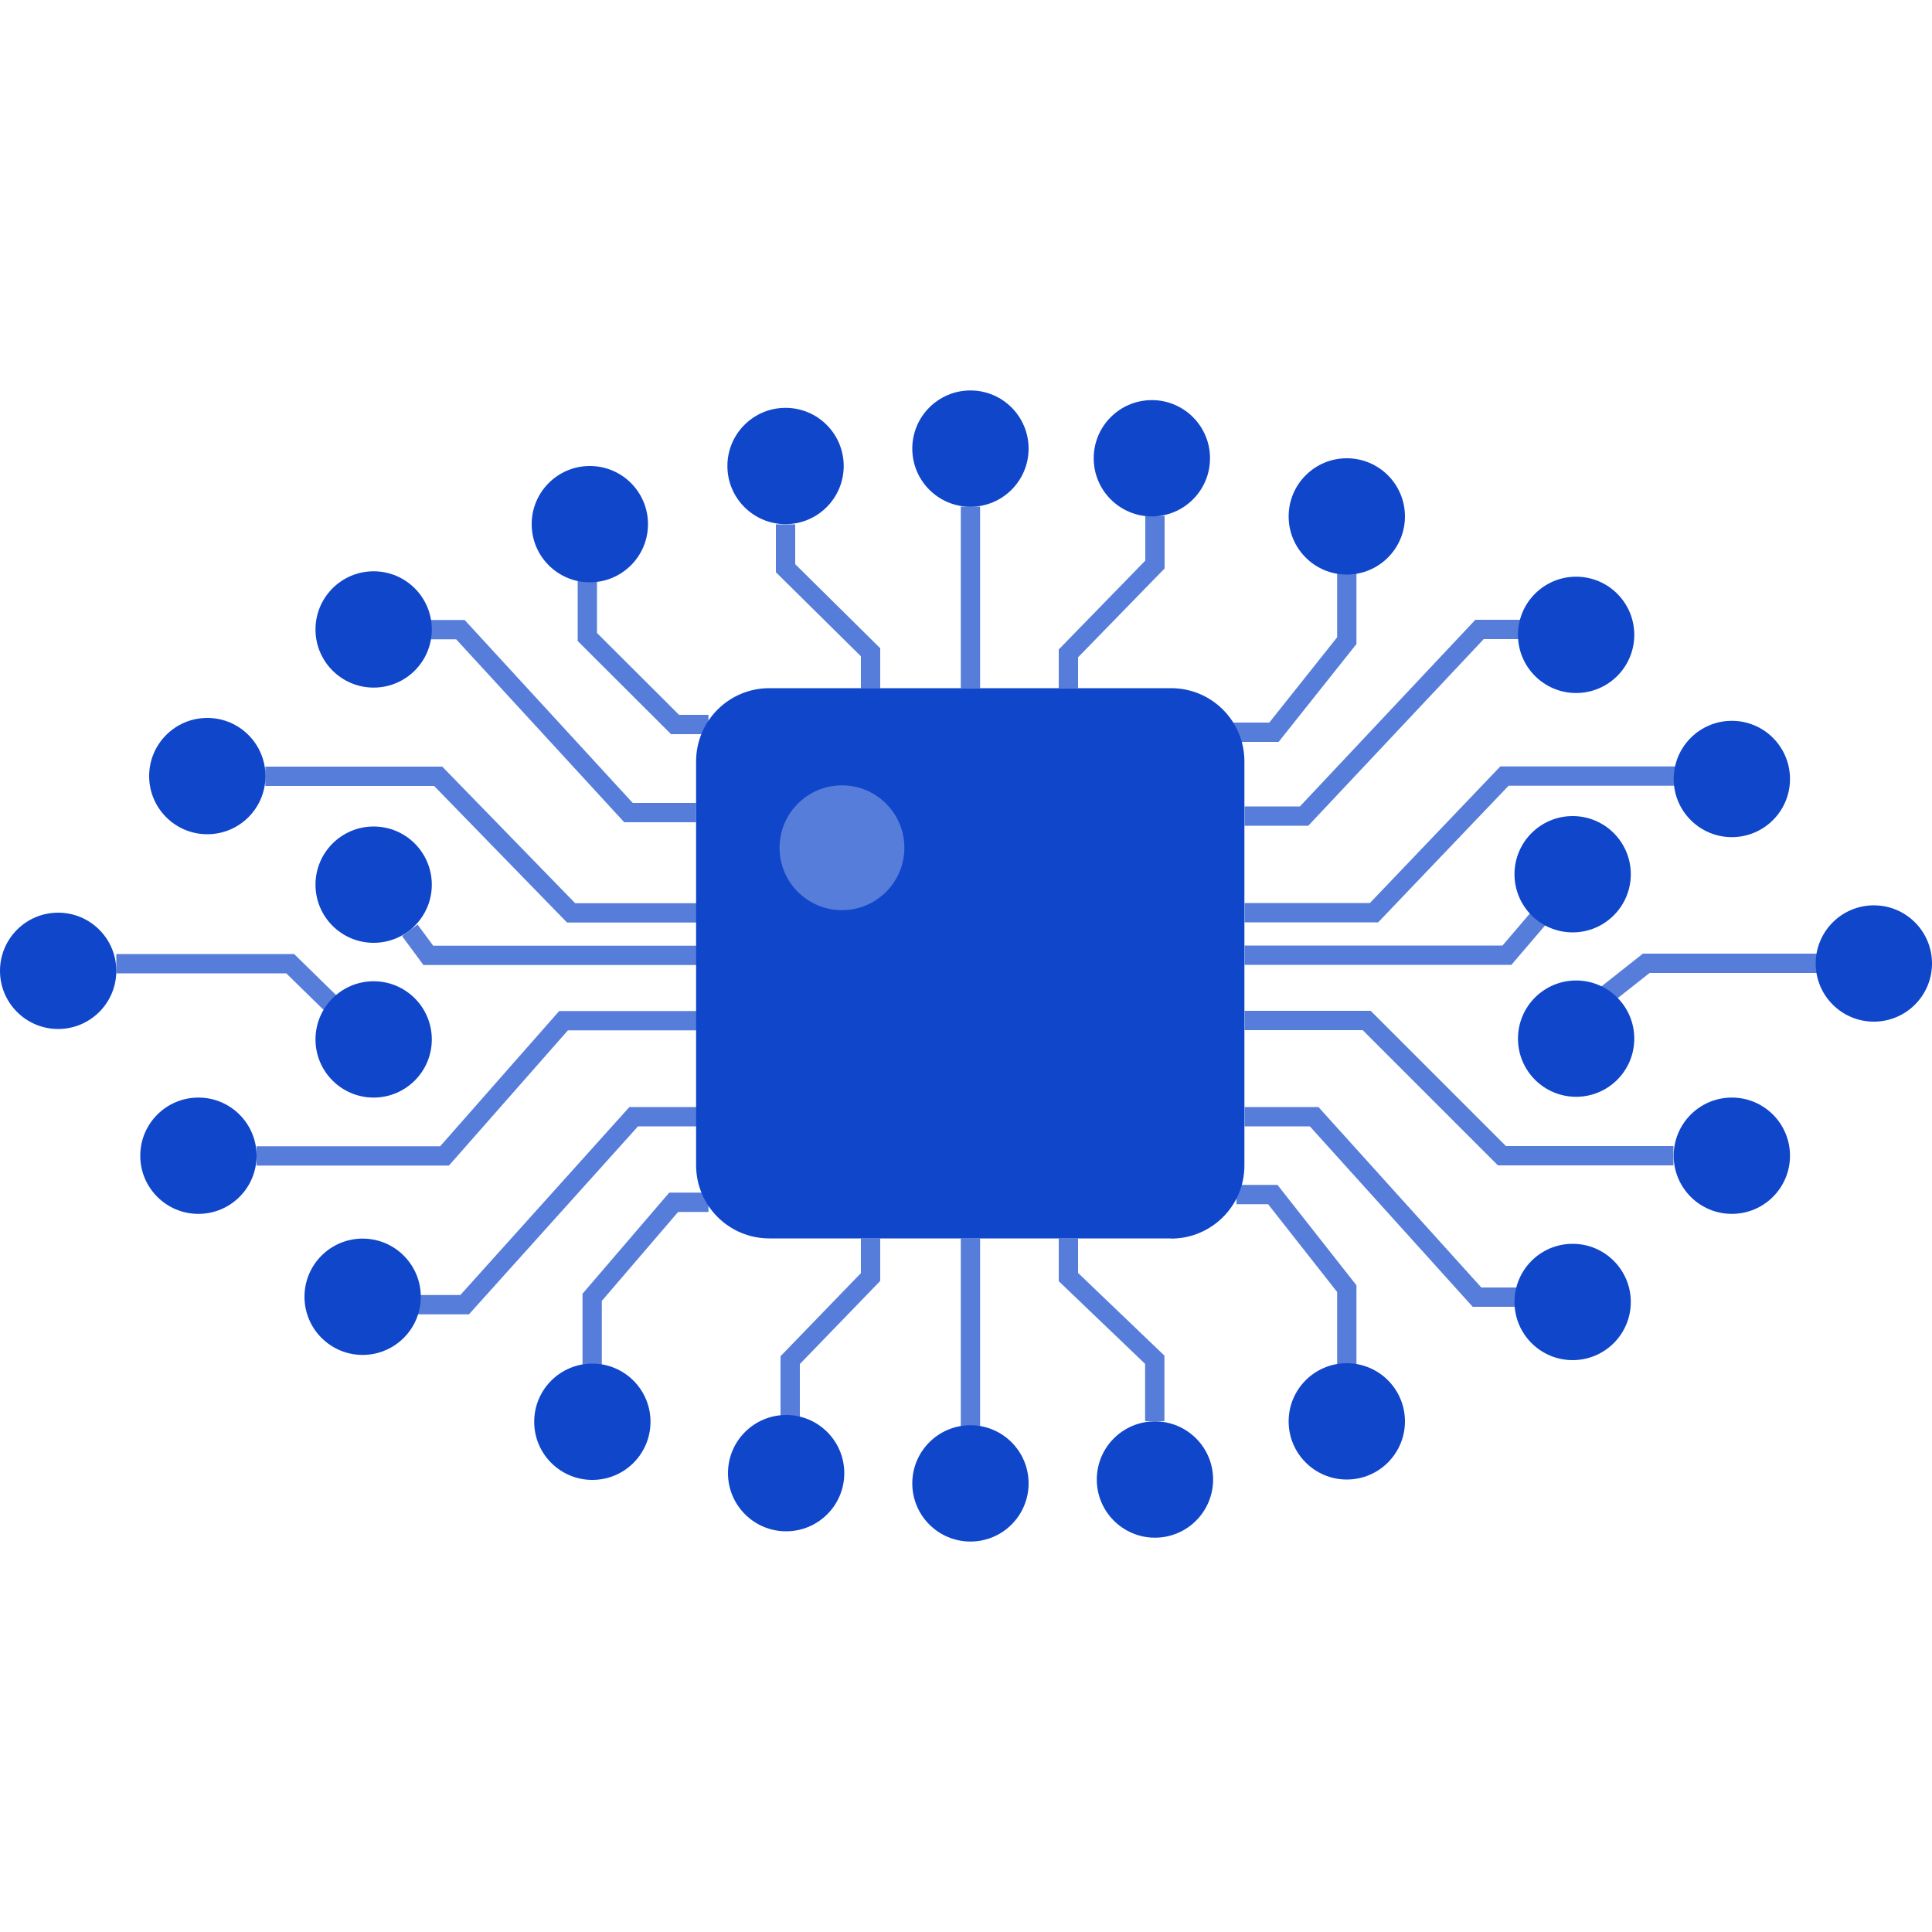
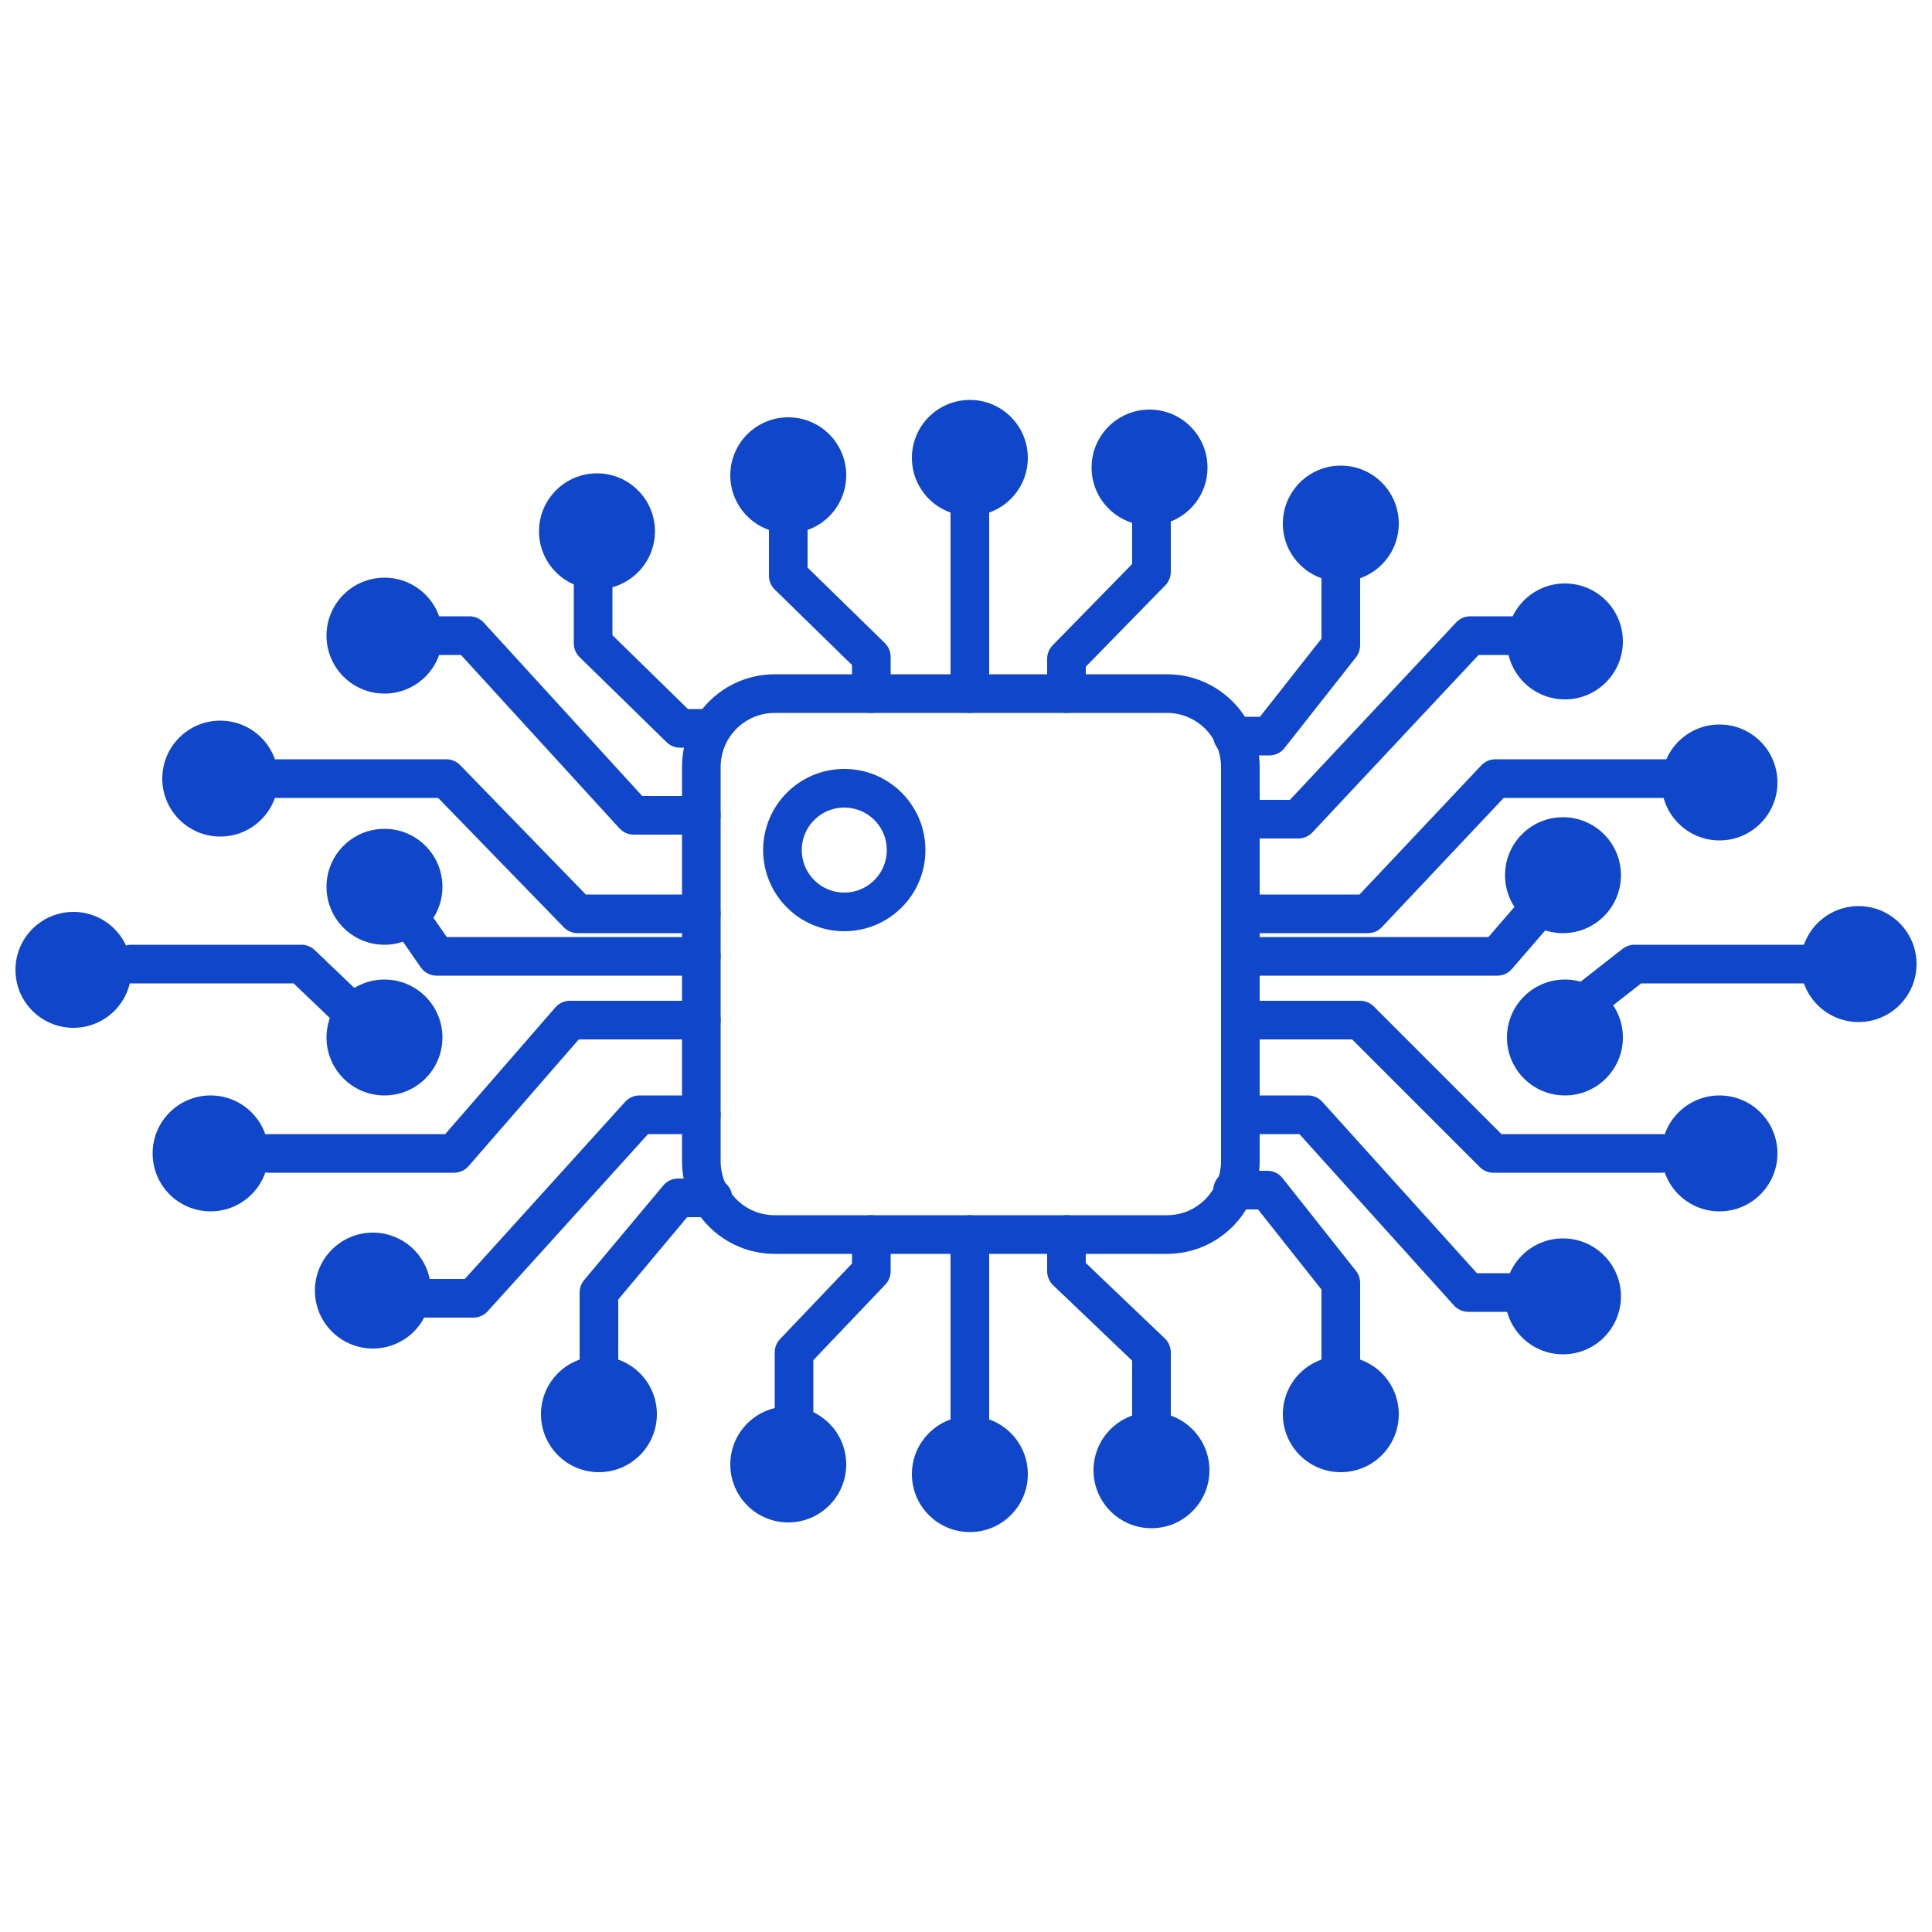
- <svg xmlns="http://www.w3.org/2000/svg" width="100" height="100">
-   <path d="M50.23 35.62v-9.4m5.07 9.4v-1.8l4.48-4.6V26.7m-14.72 8.93v-1.87l-4.4-4.35v-2.27M63.4 37.9h2.54l3.77-4.74V29.1m-33.04 8.4h-1.73l-4.54-4.53v-3.1m34.02 12.37h3.08l9.08-9.66h2.36M64.42 47.24h6.7l6.75-7.07h9.22m-22.67 9.27H78l1.88-2.2m-15.46 5.58h6.32l7 7h8.88m-3.74-8.12l2.33-1.84h10.14M64.42 57.8h3.6l8.43 9.34h2.5M64 61.83h1.88l3.83 4.87v4.38M55.3 64.1v2l4.47 4.28v3.18m-9.54-9.46v10m-5.17-10v2l-4.16 4.3v3.4m-4.23-11.57h-1.8l-4.22 4.92v3.72m5.4-13.07H32.8l-8.75 9.73H21.2m14.84-14.7h-6.87l-6.16 7h-9.73m-7.26-9.95h9l2.32 2.27m18.7-2.7H22.17l-.96-1.3m14.83-.9h-6.48l-6.88-7.07h-8.95m22.3 1.88h-3.5l-8.7-9.47H22" fill="none" stroke="#577dda" stroke-miterlimit="10" />
-   <g fill="#0f46ca">
-     <circle cx="40.66" cy="24.12" r="3.01" />
-     <circle cx="50.23" cy="23.22" r="3.01" />
-     <circle cx="59.62" cy="23.72" r="3.01" />
-     <circle cx="69.71" cy="26.73" r="3.01" />
-     <circle cx="81.58" cy="32.86" r="3.01" />
-     <circle cx="89.64" cy="40.32" r="3.01" />
-     <circle cx="81.4" cy="45.25" r="3.01" />
-     <circle cx="81.58" cy="53.76" r="3.01" />
-     <circle cx="96.99" cy="49.87" r="3.01" />
-     <circle cx="89.64" cy="59.82" r="3.01" />
-     <circle cx="81.4" cy="67.39" r="3.01" />
-     <circle cx="69.71" cy="73.57" r="3.01" />
-     <circle cx="59.78" cy="76.58" r="3.01" />
-     <circle cx="50.23" cy="76.78" r="3.01" />
-     <circle cx="40.69" cy="76.25" r="3.01" />
-     <circle cx="30.66" cy="73.59" r="3.01" />
-     <circle cx="18.77" cy="67.12" r="3.01" />
-     <circle cx="10.27" cy="59.82" r="3.01" />
-     <circle cx="19.34" cy="53.8" r="3.01" />
-     <circle cx="3.01" cy="50.25" r="3.01" />
-     <circle cx="19.34" cy="45.79" r="3.01" />
-     <circle cx="10.73" cy="40.17" r="3.01" />
-     <circle cx="19.34" cy="32.58" r="3.01" />
-     <circle cx="30.53" cy="27.13" r="3.01" />
-     <path d="M60.62 64.1h-20.8a3.79 3.79 0 0 1-3.79-3.79v-20.9a3.79 3.79 0 0 1 3.79-3.79h20.8a3.79 3.79 0 0 1 3.79 3.79v20.9c.01 2.1-1.7 3.8-3.8 3.8z" />
+ <svg xmlns="http://www.w3.org/2000/svg" version="1.1" id="Layer_1" x="0px" y="0px" width="100px" height="100px" viewBox="0 0 100 100" style="enable-background:new 0 0 100 100;" xml:space="preserve">
+   <style type="text/css">
+ 	.st0{fill:none;stroke:#0F46CA;stroke-width:2;stroke-linecap:round;stroke-linejoin:round;stroke-miterlimit:10;}
+ 	.st1{fill:#0F46CA;}
+ </style>
+   <g>
+     <line class="st0" x1="50.2" y1="35.9" x2="50.2" y2="26.6" />
+     <path class="st0" d="M55.2,35.9v-1.8l4.4-4.5c0,0,0-2.3,0-2.5" />
+     <polyline class="st0" points="45.1,35.9 45.1,34 40.8,29.8 40.8,27.5  " />
+     <polyline class="st0" points="63.8,38.1 65.7,38.1 69.4,33.4 69.4,29.5  " />
+     <polyline class="st0" points="36.3,37.7 35.2,37.7 30.7,33.3 30.7,30.2  " />
+     <polyline class="st0" points="64.2,42.4 67.2,42.4 76.1,32.9 78.5,32.9  " />
+     <polyline class="st0" points="64.2,47.3 70.8,47.3 77.4,40.3 86.5,40.3  " />
+     <polyline class="st0" points="64.2,49.5 77.5,49.5 79.4,47.3  " />
+     <polyline class="st0" points="64.2,52.8 70.4,52.8 77.3,59.7 86,59.7  " />
+     <polyline class="st0" points="82.3,51.7 84.6,49.9 94.6,49.9  " />
+     <polyline class="st0" points="64.2,57.7 67.7,57.7 76,66.9 78.5,66.9  " />
+     <polyline class="st0" points="63.8,61.6 65.6,61.6 69.4,66.4 69.4,70.7  " />
+     <polyline class="st0" points="55.2,63.9 55.2,65.8 59.6,70 59.6,73.2  " />
+     <line class="st0" x1="50.2" y1="63.9" x2="50.2" y2="73.7" />
+     <polyline class="st0" points="45.1,63.9 45.1,65.8 41.1,70 41.1,73.4  " />
+     <polyline class="st0" points="36.9,62 35.1,62 31,66.9 31,70.5  " />
+     <polyline class="st0" points="36.3,57.7 33.1,57.7 24.5,67.2 21.7,67.2  " />
+     <polyline class="st0" points="36.3,52.8 29.5,52.8 23.5,59.7 13.9,59.7  " />
+     <polyline class="st0" points="6.8,49.9 15.6,49.9 17.9,52.1  " />
+     <polyline class="st0" points="36.3,49.5 22.6,49.5 21.7,48.2  " />
+     <polyline class="st0" points="36.3,47.3 29.9,47.3 23.1,40.3 14.3,40.3  " />
+     <polyline class="st0" points="36.3,42.2 32.8,42.2 24.3,32.9 22.5,32.9  " />
+     <circle class="st1" cx="40.8" cy="24.6" r="3" />
+     <circle class="st1" cx="50.2" cy="23.7" r="3" />
+     <circle class="st1" cx="59.5" cy="24.2" r="3" />
+     <circle class="st1" cx="69.4" cy="27.1" r="3" />
+     <circle class="st1" cx="81" cy="33.2" r="3" />
+     <circle class="st1" cx="89" cy="40.5" r="3" />
+     <circle class="st1" cx="80.9" cy="45.3" r="3" />
+     <circle class="st1" cx="81" cy="53.7" r="3" />
+     <circle class="st1" cx="96.2" cy="49.9" r="3" />
+     <circle class="st1" cx="89" cy="59.7" r="3" />
+     <circle class="st1" cx="80.9" cy="67.1" r="3" />
+     <circle class="st1" cx="69.4" cy="73.2" r="3" />
+     <circle class="st1" cx="59.6" cy="76.1" r="3" />
+     <circle class="st1" cx="50.2" cy="76.3" r="3" />
+     <circle class="st1" cx="40.8" cy="75.8" r="3" />
+     <circle class="st1" cx="31" cy="73.2" r="3" />
+     <circle class="st1" cx="19.3" cy="66.8" r="3" />
+     <circle class="st1" cx="10.9" cy="59.7" r="3" />
+     <circle class="st1" cx="19.9" cy="53.7" r="3" />
+     <circle class="st1" cx="3.8" cy="50.2" r="3" />
+     <circle class="st1" cx="19.9" cy="45.9" r="3" />
+     <circle class="st1" cx="11.4" cy="40.3" r="3" />
+     <circle class="st1" cx="19.9" cy="32.9" r="3" />
+     <circle class="st1" cx="30.9" cy="27.5" r="3" />
+     <path class="st0" d="M60.4,63.9H40.1c-2.1,0-3.8-1.7-3.8-3.8V39.7c0-2.1,1.7-3.8,3.8-3.8h20.3c2.1,0,3.8,1.7,3.8,3.8v20.4   C64.2,62.2,62.5,63.9,60.4,63.9z" />
+     <circle class="st0" cx="43.7" cy="44" r="3.2" />
  </g>
-   <circle fill="#577dda" cx="43.58" cy="43.88" r="3.23" />
</svg>
